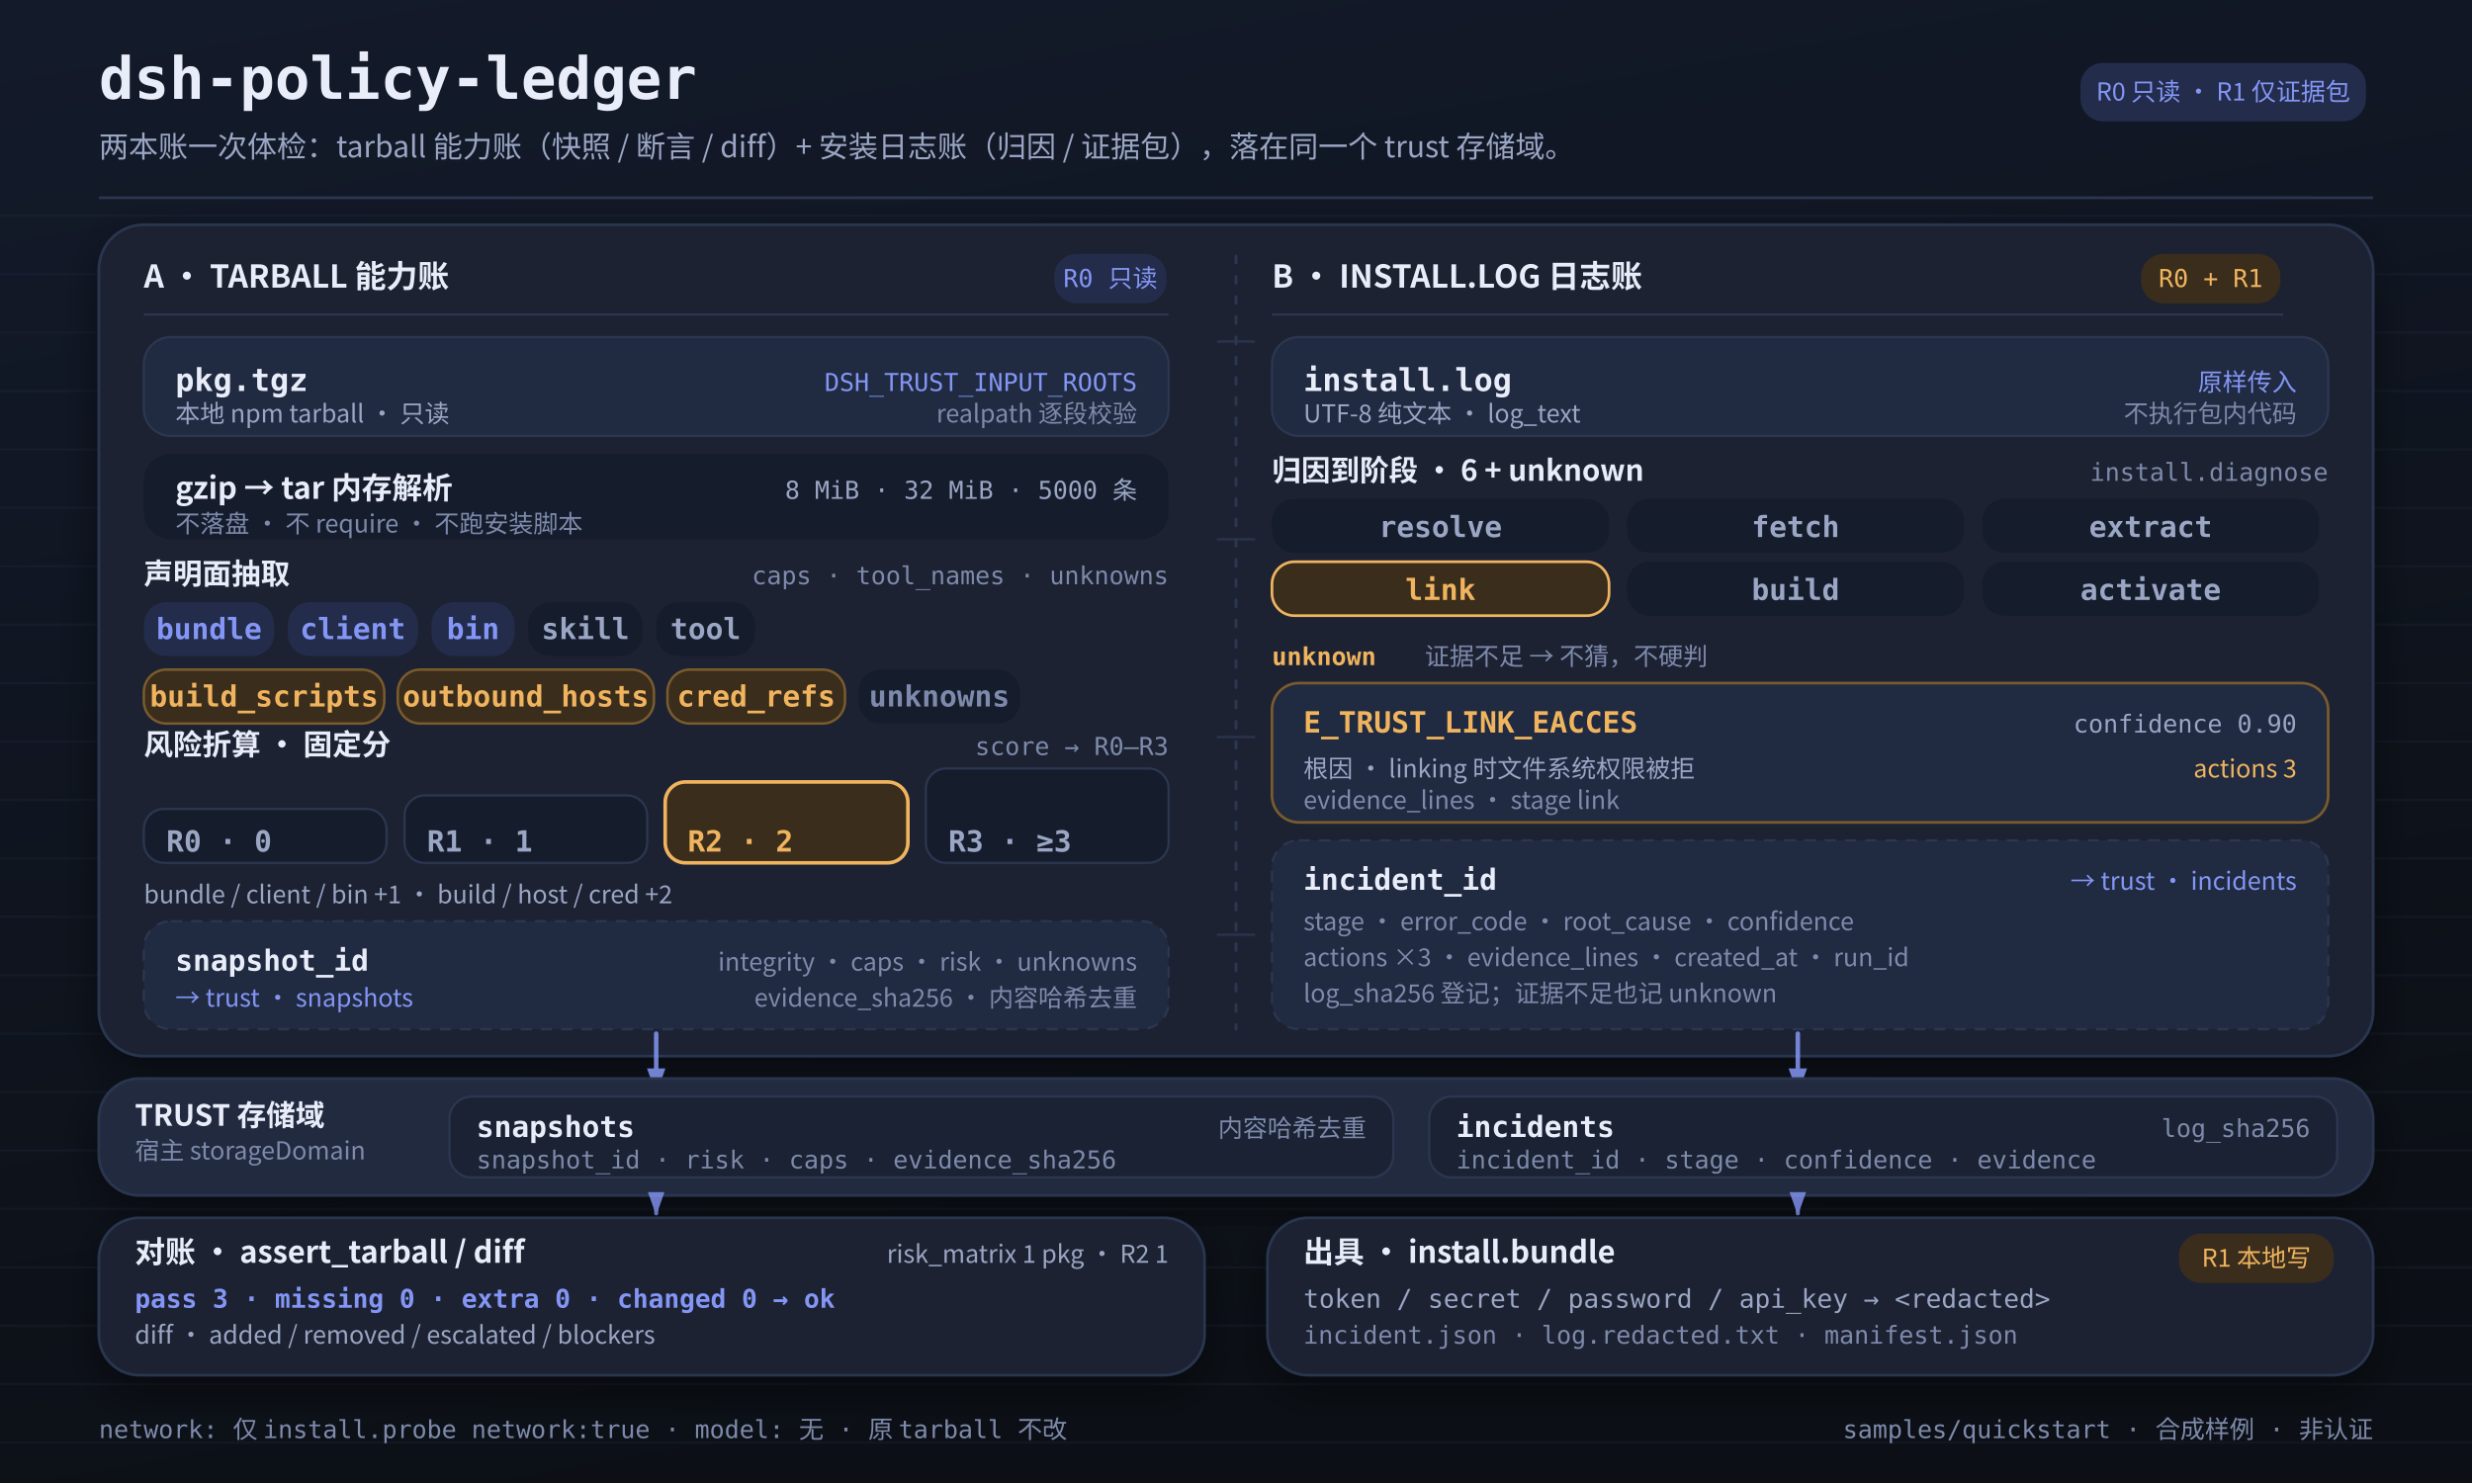
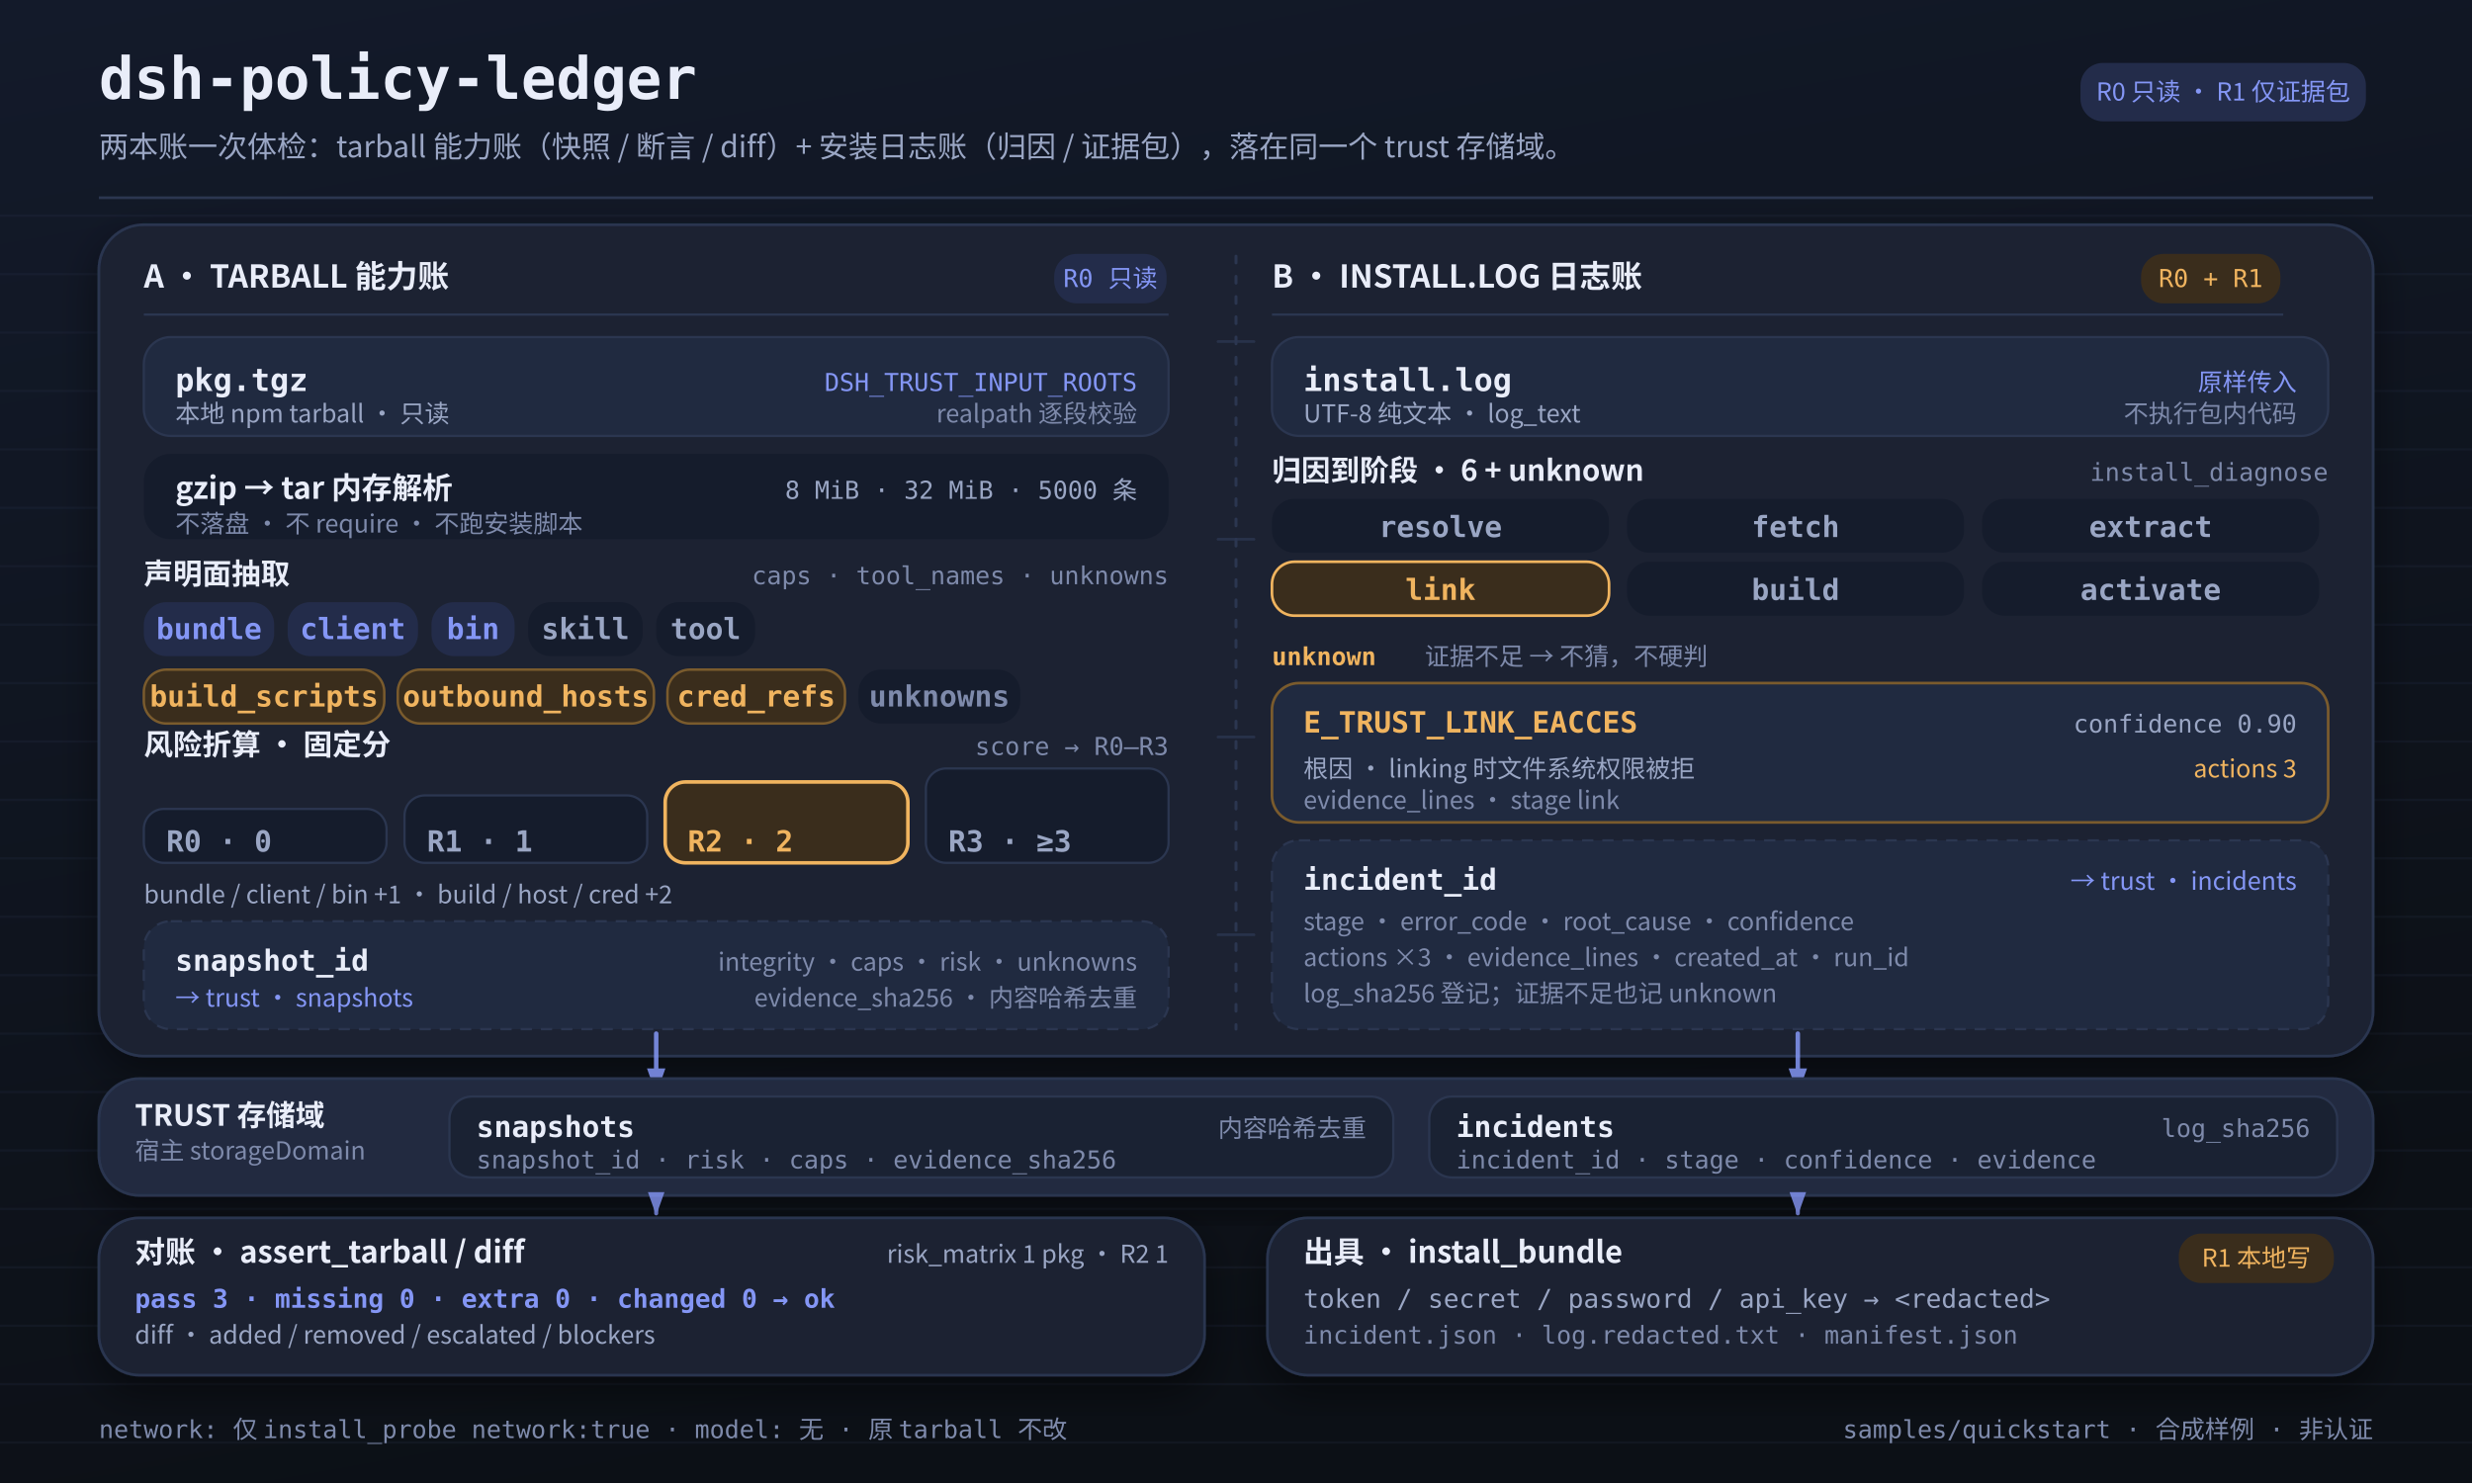
<svg xmlns="http://www.w3.org/2000/svg" width="1100" height="660" viewBox="0 0 1100 660" role="img" aria-labelledby="fig-title fig-desc">
  <defs>
    <linearGradient id="bg" x1="0" y1="0" x2="0.30" y2="1">
      <stop offset="0" stop-color="#131a2a" />
      <stop offset="1" stop-color="#0c1016" />
    </linearGradient>
    <filter id="soft" x="-8%" y="-14%" width="116%" height="140%">
      <feDropShadow dx="0" dy="7" stdDeviation="9" flood-color="#000000" flood-opacity="0.45" />
    </filter>
    <marker id="arr" viewBox="0 0 10 10" refX="8.2" refY="5" markerWidth="6.4" markerHeight="6.4" orient="auto-start-reverse">
      <path d="M0 1.8 L9 5 L0 8.2 z" fill="#8496f5" />
    </marker>
    <marker id="arrWarn" viewBox="0 0 10 10" refX="8.2" refY="5" markerWidth="6.4" markerHeight="6.4" orient="auto-start-reverse">
      <path d="M0 1.8 L9 5 L0 8.2 z" fill="#f0b45f" />
    </marker>
  </defs>
  <rect width="1100" height="660" fill="url(#bg)" />
  <g opacity="0.35">
    <line x1="0" y1="96" x2="1100" y2="96" stroke="#2b3650" stroke-width="1" opacity="0.55" />
    <line x1="0" y1="122" x2="1100" y2="122" stroke="#2b3650" stroke-width="1" opacity="0.55" />
    <line x1="0" y1="148" x2="1100" y2="148" stroke="#2b3650" stroke-width="1" opacity="0.55" />
    <line x1="0" y1="174" x2="1100" y2="174" stroke="#2b3650" stroke-width="1" opacity="0.55" />
    <line x1="0" y1="200" x2="1100" y2="200" stroke="#2b3650" stroke-width="1" opacity="0.55" />
    <line x1="0" y1="226" x2="1100" y2="226" stroke="#2b3650" stroke-width="1" opacity="0.55" />
    <line x1="0" y1="252" x2="1100" y2="252" stroke="#2b3650" stroke-width="1" opacity="0.55" />
    <line x1="0" y1="278" x2="1100" y2="278" stroke="#2b3650" stroke-width="1" opacity="0.55" />
    <line x1="0" y1="304" x2="1100" y2="304" stroke="#2b3650" stroke-width="1" opacity="0.55" />
    <line x1="0" y1="330" x2="1100" y2="330" stroke="#2b3650" stroke-width="1" opacity="0.55" />
    <line x1="0" y1="356" x2="1100" y2="356" stroke="#2b3650" stroke-width="1" opacity="0.55" />
    <line x1="0" y1="382" x2="1100" y2="382" stroke="#2b3650" stroke-width="1" opacity="0.55" />
    <line x1="0" y1="408" x2="1100" y2="408" stroke="#2b3650" stroke-width="1" opacity="0.55" />
    <line x1="0" y1="434" x2="1100" y2="434" stroke="#2b3650" stroke-width="1" opacity="0.55" />
    <line x1="0" y1="460" x2="1100" y2="460" stroke="#2b3650" stroke-width="1" opacity="0.55" />
    <line x1="0" y1="486" x2="1100" y2="486" stroke="#2b3650" stroke-width="1" opacity="0.55" />
    <line x1="0" y1="512" x2="1100" y2="512" stroke="#2b3650" stroke-width="1" opacity="0.55" />
    <line x1="0" y1="538" x2="1100" y2="538" stroke="#2b3650" stroke-width="1" opacity="0.55" />
    <line x1="0" y1="564" x2="1100" y2="564" stroke="#2b3650" stroke-width="1" opacity="0.55" />
    <line x1="0" y1="590" x2="1100" y2="590" stroke="#2b3650" stroke-width="1" opacity="0.55" />
    <line x1="0" y1="616" x2="1100" y2="616" stroke="#2b3650" stroke-width="1" opacity="0.55" />
    <line x1="0" y1="642" x2="1100" y2="642" stroke="#2b3650" stroke-width="1" opacity="0.55" />
  </g>
  <text x="44" y="44" fill="#e9edf9" font-family="'Consolas','SFMono-Regular','Menlo',ui-monospace,monospace" font-size="26" font-weight="700">dsh-policy-ledger</text>
  <text x="44" y="70" fill="#9aa6c4" font-family="'Microsoft YaHei','PingFang SC','Noto Sans CJK SC','Source Han Sans SC',sans-serif" font-size="13.2">两本账一次体检：tarball 能力账（快照 / 断言 / diff）+ 安装日志账（归因 / 证据包），落在同一个 trust 存储域。</text>
  <rect x="925.79" y="28" width="127" height="26" rx="10" fill="#232c4a" />
  <text x="989.29" y="44.74" fill="#8496f5" font-family="'Microsoft YaHei','PingFang SC','Noto Sans CJK SC','Source Han Sans SC',sans-serif" font-size="11" text-anchor="middle">R0 只读 · R1 仅证据包</text>
  <line x1="44" y1="88" x2="1056" y2="88" stroke="#2b3650" stroke-width="1.2" />
  <rect x="44" y="100" width="1012" height="370" rx="20" fill="#1a2233" stroke="#2b3650" stroke-width="1.2" filter="url(#soft)" />
  <path d="M550 114 L550 458" fill="none" stroke="#2b3650" stroke-width="1.3" stroke-linecap="round" stroke-linejoin="round" stroke-dasharray="3 6" />
  <path d="M542 152 L558 152" fill="none" stroke="#2b3650" stroke-width="1.2" stroke-linecap="round" stroke-linejoin="round" opacity="0.8" />
  <path d="M542 240 L558 240" fill="none" stroke="#2b3650" stroke-width="1.2" stroke-linecap="round" stroke-linejoin="round" opacity="0.8" />
  <path d="M542 328 L558 328" fill="none" stroke="#2b3650" stroke-width="1.2" stroke-linecap="round" stroke-linejoin="round" opacity="0.8" />
  <path d="M542 416 L558 416" fill="none" stroke="#2b3650" stroke-width="1.2" stroke-linecap="round" stroke-linejoin="round" opacity="0.8" />
  <text x="64" y="128" fill="#e9edf9" font-family="'Microsoft YaHei','PingFang SC','Noto Sans CJK SC','Source Han Sans SC',sans-serif" font-size="14" font-weight="700">A · TARBALL 能力账</text>
  <rect x="469.1" y="113" width="50" height="22" rx="10" fill="#232c4a" />
  <text x="494.1" y="127.74" fill="#8496f5" font-family="'Consolas','SFMono-Regular','Menlo',ui-monospace,monospace" font-size="11" text-anchor="middle">R0 只读</text>
  <line x1="64" y1="140" x2="520" y2="140" stroke="#2b3650" stroke-width="1" />
  <rect x="64" y="150" width="456" height="44" rx="12" fill="#202a40" stroke="#2b3650" stroke-width="1.0" />
  <text x="78" y="174" fill="#e9edf9" font-family="'Consolas','SFMono-Regular','Menlo',ui-monospace,monospace" font-size="14" font-weight="700">pkg.tgz</text>
  <text x="78" y="188" fill="#9aa6c4" font-family="'Microsoft YaHei','PingFang SC','Noto Sans CJK SC','Source Han Sans SC',sans-serif" font-size="11">本地 npm tarball · 只读</text>
  <text x="506" y="174" fill="#8496f5" font-family="'Consolas','SFMono-Regular','Menlo',ui-monospace,monospace" font-size="11" text-anchor="end">DSH_TRUST_INPUT_ROOTS</text>
  <text x="506" y="188" fill="#7e8aab" font-family="'Microsoft YaHei','PingFang SC','Noto Sans CJK SC','Source Han Sans SC',sans-serif" font-size="11" text-anchor="end">realpath 逐段校验</text>
  <rect x="64" y="202" width="456" height="38" rx="12" fill="#151c2c" />
  <text x="78" y="222" fill="#e9edf9" font-family="'Microsoft YaHei','PingFang SC','Noto Sans CJK SC','Source Han Sans SC',sans-serif" font-size="13.5" font-weight="700">gzip → tar 内存解析</text>
  <text x="506" y="222" fill="#9aa6c4" font-family="'Consolas','SFMono-Regular','Menlo',ui-monospace,monospace" font-size="11" text-anchor="end">8 MiB · 32 MiB · 5000 条</text>
  <text x="78" y="237" fill="#7e8aab" font-family="'Microsoft YaHei','PingFang SC','Noto Sans CJK SC','Source Han Sans SC',sans-serif" font-size="11">不落盘 · 不 require · 不跑安装脚本</text>
  <text x="64" y="260" fill="#e9edf9" font-family="'Microsoft YaHei','PingFang SC','Noto Sans CJK SC','Source Han Sans SC',sans-serif" font-size="13" font-weight="700">声明面抽取</text>
  <text x="520" y="260" fill="#7e8aab" font-family="'Consolas','SFMono-Regular','Menlo',ui-monospace,monospace" font-size="11" text-anchor="end">caps · tool_names · unknowns</text>
  <rect x="64" y="268" width="58" height="24" rx="10" fill="#232c4a" />
  <text x="93" y="284.42" fill="#8496f5" font-family="'Consolas','SFMono-Regular','Menlo',ui-monospace,monospace" font-size="13" font-weight="700" text-anchor="middle">bundle</text>
  <rect x="128" y="268" width="58" height="24" rx="10" fill="#232c4a" />
  <text x="157" y="284.42" fill="#8496f5" font-family="'Consolas','SFMono-Regular','Menlo',ui-monospace,monospace" font-size="13" font-weight="700" text-anchor="middle">client</text>
  <rect x="192" y="268" width="37" height="24" rx="10" fill="#232c4a" />
  <text x="210.5" y="284.42" fill="#8496f5" font-family="'Consolas','SFMono-Regular','Menlo',ui-monospace,monospace" font-size="13" font-weight="700" text-anchor="middle">bin</text>
  <rect x="235" y="268" width="51" height="24" rx="10" fill="#151c2c" />
  <text x="260.5" y="284.42" fill="#9aa6c4" font-family="'Consolas','SFMono-Regular','Menlo',ui-monospace,monospace" font-size="13" font-weight="700" text-anchor="middle">skill</text>
  <rect x="292" y="268" width="44" height="24" rx="10" fill="#151c2c" />
  <text x="314" y="284.42" fill="#9aa6c4" font-family="'Consolas','SFMono-Regular','Menlo',ui-monospace,monospace" font-size="13" font-weight="700" text-anchor="middle">tool</text>
  <rect x="64" y="298" width="107" height="24" rx="10" fill="#3a2d1c" stroke="#7a5b2d" stroke-width="1.1" />
  <text x="117.5" y="314.42" fill="#f0b45f" font-family="'Consolas','SFMono-Regular','Menlo',ui-monospace,monospace" font-size="13" font-weight="700" text-anchor="middle">build_scripts</text>
  <rect x="177" y="298" width="114" height="24" rx="10" fill="#3a2d1c" stroke="#7a5b2d" stroke-width="1.1" />
  <text x="234" y="314.42" fill="#f0b45f" font-family="'Consolas','SFMono-Regular','Menlo',ui-monospace,monospace" font-size="13" font-weight="700" text-anchor="middle">outbound_hosts</text>
  <rect x="297" y="298" width="79" height="24" rx="10" fill="#3a2d1c" stroke="#7a5b2d" stroke-width="1.1" />
  <text x="336.5" y="314.42" fill="#f0b45f" font-family="'Consolas','SFMono-Regular','Menlo',ui-monospace,monospace" font-size="13" font-weight="700" text-anchor="middle">cred_refs</text>
  <rect x="382" y="298" width="72" height="24" rx="10" fill="#151c2c" />
  <text x="418" y="314.42" fill="#7e8aab" font-family="'Consolas','SFMono-Regular','Menlo',ui-monospace,monospace" font-size="13" font-weight="700" text-anchor="middle">unknowns</text>
  <text x="64" y="336" fill="#e9edf9" font-family="'Microsoft YaHei','PingFang SC','Noto Sans CJK SC','Source Han Sans SC',sans-serif" font-size="13" font-weight="700">风险折算 · 固定分</text>
  <text x="520" y="336" fill="#7e8aab" font-family="'Consolas','SFMono-Regular','Menlo',ui-monospace,monospace" font-size="11" text-anchor="end">score → R0–R3</text>
  <rect x="64" y="360" width="108" height="24" rx="9" fill="#151c2c" stroke="#2b3650" stroke-width="1.0" />
  <text x="74" y="379" fill="#9aa6c4" font-family="'Consolas','SFMono-Regular','Menlo',ui-monospace,monospace" font-size="13" font-weight="700">R0 · 0</text>
  <rect x="180" y="354" width="108" height="30" rx="9" fill="#151c2c" stroke="#2b3650" stroke-width="1.0" />
  <text x="190" y="379" fill="#9aa6c4" font-family="'Consolas','SFMono-Regular','Menlo',ui-monospace,monospace" font-size="13" font-weight="700">R1 · 1</text>
  <rect x="296" y="348" width="108" height="36" rx="9" fill="#3a2d1c" stroke="#f0b45f" stroke-width="1.6" />
  <text x="306" y="379" fill="#f0b45f" font-family="'Consolas','SFMono-Regular','Menlo',ui-monospace,monospace" font-size="13" font-weight="700">R2 · 2</text>
  <rect x="412" y="342" width="108" height="42" rx="9" fill="#151c2c" stroke="#2b3650" stroke-width="1.0" />
  <text x="422" y="379" fill="#9aa6c4" font-family="'Consolas','SFMono-Regular','Menlo',ui-monospace,monospace" font-size="13" font-weight="700">R3 · ≥3</text>
  <text x="64" y="402" fill="#9aa6c4" font-family="'Microsoft YaHei','PingFang SC','Noto Sans CJK SC','Source Han Sans SC',sans-serif" font-size="11">bundle / client / bin +1 · build / host / cred +2</text>
  <rect x="64" y="410" width="456" height="48" rx="12" fill="#202a40" stroke="#2b3650" stroke-width="1.0" stroke-dasharray="5 4" />
  <text x="78" y="432" fill="#e9edf9" font-family="'Consolas','SFMono-Regular','Menlo',ui-monospace,monospace" font-size="13" font-weight="700">snapshot_id</text>
  <text x="78" y="448" fill="#8496f5" font-family="'Microsoft YaHei','PingFang SC','Noto Sans CJK SC','Source Han Sans SC',sans-serif" font-size="11">→ trust · snapshots</text>
  <text x="506" y="432" fill="#7e8aab" font-family="'Microsoft YaHei','PingFang SC','Noto Sans CJK SC','Source Han Sans SC',sans-serif" font-size="11" text-anchor="end">integrity · caps · risk · unknowns</text>
  <text x="506" y="448" fill="#7e8aab" font-family="'Microsoft YaHei','PingFang SC','Noto Sans CJK SC','Source Han Sans SC',sans-serif" font-size="11" text-anchor="end">evidence_sha256 · 内容哈希去重</text>
  <text x="566" y="128" fill="#e9edf9" font-family="'Microsoft YaHei','PingFang SC','Noto Sans CJK SC','Source Han Sans SC',sans-serif" font-size="14" font-weight="700">B · INSTALL.LOG 日志账</text>
  <rect x="952.74" y="113" width="62" height="22" rx="10" fill="#3a2d1c" />
  <text x="983.74" y="127.74" fill="#f0b45f" font-family="'Consolas','SFMono-Regular','Menlo',ui-monospace,monospace" font-size="11" text-anchor="middle">R0 + R1</text>
  <line x1="566" y1="140" x2="1016" y2="140" stroke="#2b3650" stroke-width="1" />
  <rect x="566" y="150" width="470" height="44" rx="12" fill="#202a40" stroke="#2b3650" stroke-width="1.0" />
  <text x="580" y="174" fill="#e9edf9" font-family="'Consolas','SFMono-Regular','Menlo',ui-monospace,monospace" font-size="14" font-weight="700">install.log</text>
  <text x="580" y="188" fill="#9aa6c4" font-family="'Microsoft YaHei','PingFang SC','Noto Sans CJK SC','Source Han Sans SC',sans-serif" font-size="11">UTF-8 纯文本 · log_text</text>
  <text x="1022" y="174" fill="#8496f5" font-family="'Microsoft YaHei','PingFang SC','Noto Sans CJK SC','Source Han Sans SC',sans-serif" font-size="11" text-anchor="end">原样传入</text>
  <text x="1022" y="188" fill="#7e8aab" font-family="'Microsoft YaHei','PingFang SC','Noto Sans CJK SC','Source Han Sans SC',sans-serif" font-size="11" text-anchor="end">不执行包内代码</text>
  <text x="566" y="214" fill="#e9edf9" font-family="'Microsoft YaHei','PingFang SC','Noto Sans CJK SC','Source Han Sans SC',sans-serif" font-size="13" font-weight="700">归因到阶段 · 6 + unknown</text>
-   <text x="1036" y="214" fill="#7e8aab" font-family="'Consolas','SFMono-Regular','Menlo',ui-monospace,monospace" font-size="11" text-anchor="end">install.diagnose</text>
+   <text x="1036" y="214" fill="#7e8aab" font-family="'Consolas','SFMono-Regular','Menlo',ui-monospace,monospace" font-size="11" text-anchor="end">install_diagnose</text>
  <rect x="566" y="222" width="150" height="24" rx="10" fill="#151c2c" />
  <text x="641" y="239" fill="#9aa6c4" font-family="'Consolas','SFMono-Regular','Menlo',ui-monospace,monospace" font-size="13" font-weight="700" text-anchor="middle">resolve</text>
  <rect x="724" y="222" width="150" height="24" rx="10" fill="#151c2c" />
  <text x="799" y="239" fill="#9aa6c4" font-family="'Consolas','SFMono-Regular','Menlo',ui-monospace,monospace" font-size="13" font-weight="700" text-anchor="middle">fetch</text>
  <rect x="882" y="222" width="150" height="24" rx="10" fill="#151c2c" />
  <text x="957" y="239" fill="#9aa6c4" font-family="'Consolas','SFMono-Regular','Menlo',ui-monospace,monospace" font-size="13" font-weight="700" text-anchor="middle">extract</text>
  <rect x="566" y="250" width="150" height="24" rx="10" fill="#3a2d1c" stroke="#f0b45f" stroke-width="1.2" />
  <text x="641" y="267" fill="#f0b45f" font-family="'Consolas','SFMono-Regular','Menlo',ui-monospace,monospace" font-size="13" font-weight="700" text-anchor="middle">link</text>
  <rect x="724" y="250" width="150" height="24" rx="10" fill="#151c2c" />
  <text x="799" y="267" fill="#9aa6c4" font-family="'Consolas','SFMono-Regular','Menlo',ui-monospace,monospace" font-size="13" font-weight="700" text-anchor="middle">build</text>
  <rect x="882" y="250" width="150" height="24" rx="10" fill="#151c2c" />
  <text x="957" y="267" fill="#9aa6c4" font-family="'Consolas','SFMono-Regular','Menlo',ui-monospace,monospace" font-size="13" font-weight="700" text-anchor="middle">activate</text>
  <text x="566" y="296" fill="#f0b45f" font-family="'Consolas','SFMono-Regular','Menlo',ui-monospace,monospace" font-size="11" font-weight="700">unknown</text>
  <text x="634" y="296" fill="#7e8aab" font-family="'Microsoft YaHei','PingFang SC','Noto Sans CJK SC','Source Han Sans SC',sans-serif" font-size="11">证据不足 → 不猜，不硬判</text>
  <rect x="566" y="304" width="470" height="62" rx="12" fill="#202a40" stroke="#7a5b2d" stroke-width="1.2" />
  <text x="580" y="326" fill="#f0b45f" font-family="'Consolas','SFMono-Regular','Menlo',ui-monospace,monospace" font-size="13" font-weight="700">E_TRUST_LINK_EACCES</text>
  <text x="1022" y="326" fill="#9aa6c4" font-family="'Consolas','SFMono-Regular','Menlo',ui-monospace,monospace" font-size="11" text-anchor="end">confidence 0.90</text>
  <text x="580" y="346" fill="#9aa6c4" font-family="'Microsoft YaHei','PingFang SC','Noto Sans CJK SC','Source Han Sans SC',sans-serif" font-size="11">根因 · linking 时文件系统权限被拒</text>
  <text x="1022" y="346" fill="#f0b45f" font-family="'Microsoft YaHei','PingFang SC','Noto Sans CJK SC','Source Han Sans SC',sans-serif" font-size="11" text-anchor="end">actions 3</text>
  <text x="580" y="360" fill="#7e8aab" font-family="'Microsoft YaHei','PingFang SC','Noto Sans CJK SC','Source Han Sans SC',sans-serif" font-size="11">evidence_lines · stage link</text>
  <rect x="566" y="374" width="470" height="84" rx="12" fill="#202a40" stroke="#2b3650" stroke-width="1.0" stroke-dasharray="5 4" />
  <text x="580" y="396" fill="#e9edf9" font-family="'Consolas','SFMono-Regular','Menlo',ui-monospace,monospace" font-size="13" font-weight="700">incident_id</text>
  <text x="1022" y="396" fill="#8496f5" font-family="'Microsoft YaHei','PingFang SC','Noto Sans CJK SC','Source Han Sans SC',sans-serif" font-size="11" text-anchor="end">→ trust · incidents</text>
  <text x="580" y="414" fill="#7e8aab" font-family="'Microsoft YaHei','PingFang SC','Noto Sans CJK SC','Source Han Sans SC',sans-serif" font-size="11">stage · error_code · root_cause · confidence</text>
  <text x="580" y="430" fill="#7e8aab" font-family="'Microsoft YaHei','PingFang SC','Noto Sans CJK SC','Source Han Sans SC',sans-serif" font-size="11">actions ×3 · evidence_lines · created_at · run_id</text>
  <text x="580" y="446" fill="#7e8aab" font-family="'Microsoft YaHei','PingFang SC','Noto Sans CJK SC','Source Han Sans SC',sans-serif" font-size="11">log_sha256 登记；证据不足也记 unknown</text>
  <path d="M292 460 L292 486" stroke="#8496f5" stroke-width="2" stroke-linecap="round" marker-end="url(#arr)" opacity="0.85" />
  <path d="M800 460 L800 486" stroke="#8496f5" stroke-width="2" stroke-linecap="round" marker-end="url(#arr)" opacity="0.85" />
  <rect x="44" y="480" width="1012" height="52" rx="18" fill="#202a40" stroke="#2b3650" stroke-width="1.2" filter="url(#soft)" />
  <text x="60" y="501" fill="#e9edf9" font-family="'Microsoft YaHei','PingFang SC','Noto Sans CJK SC','Source Han Sans SC',sans-serif" font-size="13" font-weight="700">TRUST 存储域</text>
  <text x="60" y="516" fill="#7e8aab" font-family="'Microsoft YaHei','PingFang SC','Noto Sans CJK SC','Source Han Sans SC',sans-serif" font-size="11">宿主 storageDomain</text>
  <rect x="200" y="488" width="420" height="36" rx="10" fill="#1a2233" stroke="#2b3650" stroke-width="1.0" />
  <text x="212" y="506" fill="#e9edf9" font-family="'Consolas','SFMono-Regular','Menlo',ui-monospace,monospace" font-size="13" font-weight="700">snapshots</text>
  <text x="608" y="506" fill="#7e8aab" font-family="'Microsoft YaHei','PingFang SC','Noto Sans CJK SC','Source Han Sans SC',sans-serif" font-size="11" text-anchor="end">内容哈希去重</text>
  <text x="212" y="520" fill="#7e8aab" font-family="'Consolas','SFMono-Regular','Menlo',ui-monospace,monospace" font-size="11">snapshot_id · risk · caps · evidence_sha256</text>
  <rect x="636" y="488" width="404" height="36" rx="10" fill="#1a2233" stroke="#2b3650" stroke-width="1.0" />
  <text x="648" y="506" fill="#e9edf9" font-family="'Consolas','SFMono-Regular','Menlo',ui-monospace,monospace" font-size="13" font-weight="700">incidents</text>
  <text x="1028" y="506" fill="#7e8aab" font-family="'Consolas','SFMono-Regular','Menlo',ui-monospace,monospace" font-size="11" text-anchor="end">log_sha256</text>
  <text x="648" y="520" fill="#7e8aab" font-family="'Consolas','SFMono-Regular','Menlo',ui-monospace,monospace" font-size="11">incident_id · stage · confidence · evidence</text>
  <path d="M292 534 L292 540" stroke="#8496f5" stroke-width="1.8" stroke-linecap="round" marker-end="url(#arr)" opacity="0.8" />
  <path d="M800 534 L800 540" stroke="#8496f5" stroke-width="1.8" stroke-linecap="round" marker-end="url(#arr)" opacity="0.8" />
  <rect x="44" y="542" width="492" height="70" rx="18" fill="#1a2233" stroke="#2b3650" stroke-width="1.2" filter="url(#soft)" />
  <text x="60" y="562" fill="#e9edf9" font-family="'Microsoft YaHei','PingFang SC','Noto Sans CJK SC','Source Han Sans SC',sans-serif" font-size="13.5" font-weight="700">对账 · assert_tarball / diff</text>
  <text x="520" y="562" fill="#9aa6c4" font-family="'Microsoft YaHei','PingFang SC','Noto Sans CJK SC','Source Han Sans SC',sans-serif" font-size="11" text-anchor="end">risk_matrix 1 pkg · R2 1</text>
  <text x="60" y="582" fill="#8496f5" font-family="'Consolas','SFMono-Regular','Menlo',ui-monospace,monospace" font-size="11.5" font-weight="700">pass 3 · missing 0 · extra 0 · changed 0 → ok</text>
  <text x="60" y="598" fill="#9aa6c4" font-family="'Microsoft YaHei','PingFang SC','Noto Sans CJK SC','Source Han Sans SC',sans-serif" font-size="11">diff · added / removed / escalated / blockers</text>
  <rect x="564" y="542" width="492" height="70" rx="18" fill="#1a2233" stroke="#2b3650" stroke-width="1.2" filter="url(#soft)" />
-   <text x="580" y="562" fill="#e9edf9" font-family="'Microsoft YaHei','PingFang SC','Noto Sans CJK SC','Source Han Sans SC',sans-serif" font-size="13.5" font-weight="700">出具 · install.bundle</text>
+   <text x="580" y="562" fill="#e9edf9" font-family="'Microsoft YaHei','PingFang SC','Noto Sans CJK SC','Source Han Sans SC',sans-serif" font-size="13.5" font-weight="700">出具 · install_bundle</text>
  <rect x="969.53" y="549" width="69" height="22" rx="10" fill="#3a2d1c" />
  <text x="1004.03" y="563.74" fill="#f0b45f" font-family="'Microsoft YaHei','PingFang SC','Noto Sans CJK SC','Source Han Sans SC',sans-serif" font-size="11" text-anchor="middle">R1 本地写</text>
  <text x="580" y="582" fill="#9aa6c4" font-family="'Consolas','SFMono-Regular','Menlo',ui-monospace,monospace" font-size="11.5">token / secret / password / api_key → &lt;redacted&gt;</text>
  <text x="580" y="598" fill="#7e8aab" font-family="'Consolas','SFMono-Regular','Menlo',ui-monospace,monospace" font-size="11">incident.json · log.redacted.txt · manifest.json</text>
-   <text x="44" y="640" fill="#7e8aab" font-family="'Consolas','SFMono-Regular','Menlo',ui-monospace,monospace" font-size="11">network: 仅 install.probe network:true · model: 无 · 原 tarball 不改</text>
+   <text x="44" y="640" fill="#7e8aab" font-family="'Consolas','SFMono-Regular','Menlo',ui-monospace,monospace" font-size="11">network: 仅 install_probe network:true · model: 无 · 原 tarball 不改</text>
  <text x="1056" y="640" fill="#7e8aab" font-family="'Consolas','SFMono-Regular','Menlo',ui-monospace,monospace" font-size="11" text-anchor="end">samples/quickstart · 合成样例 · 非认证</text>
</svg>
